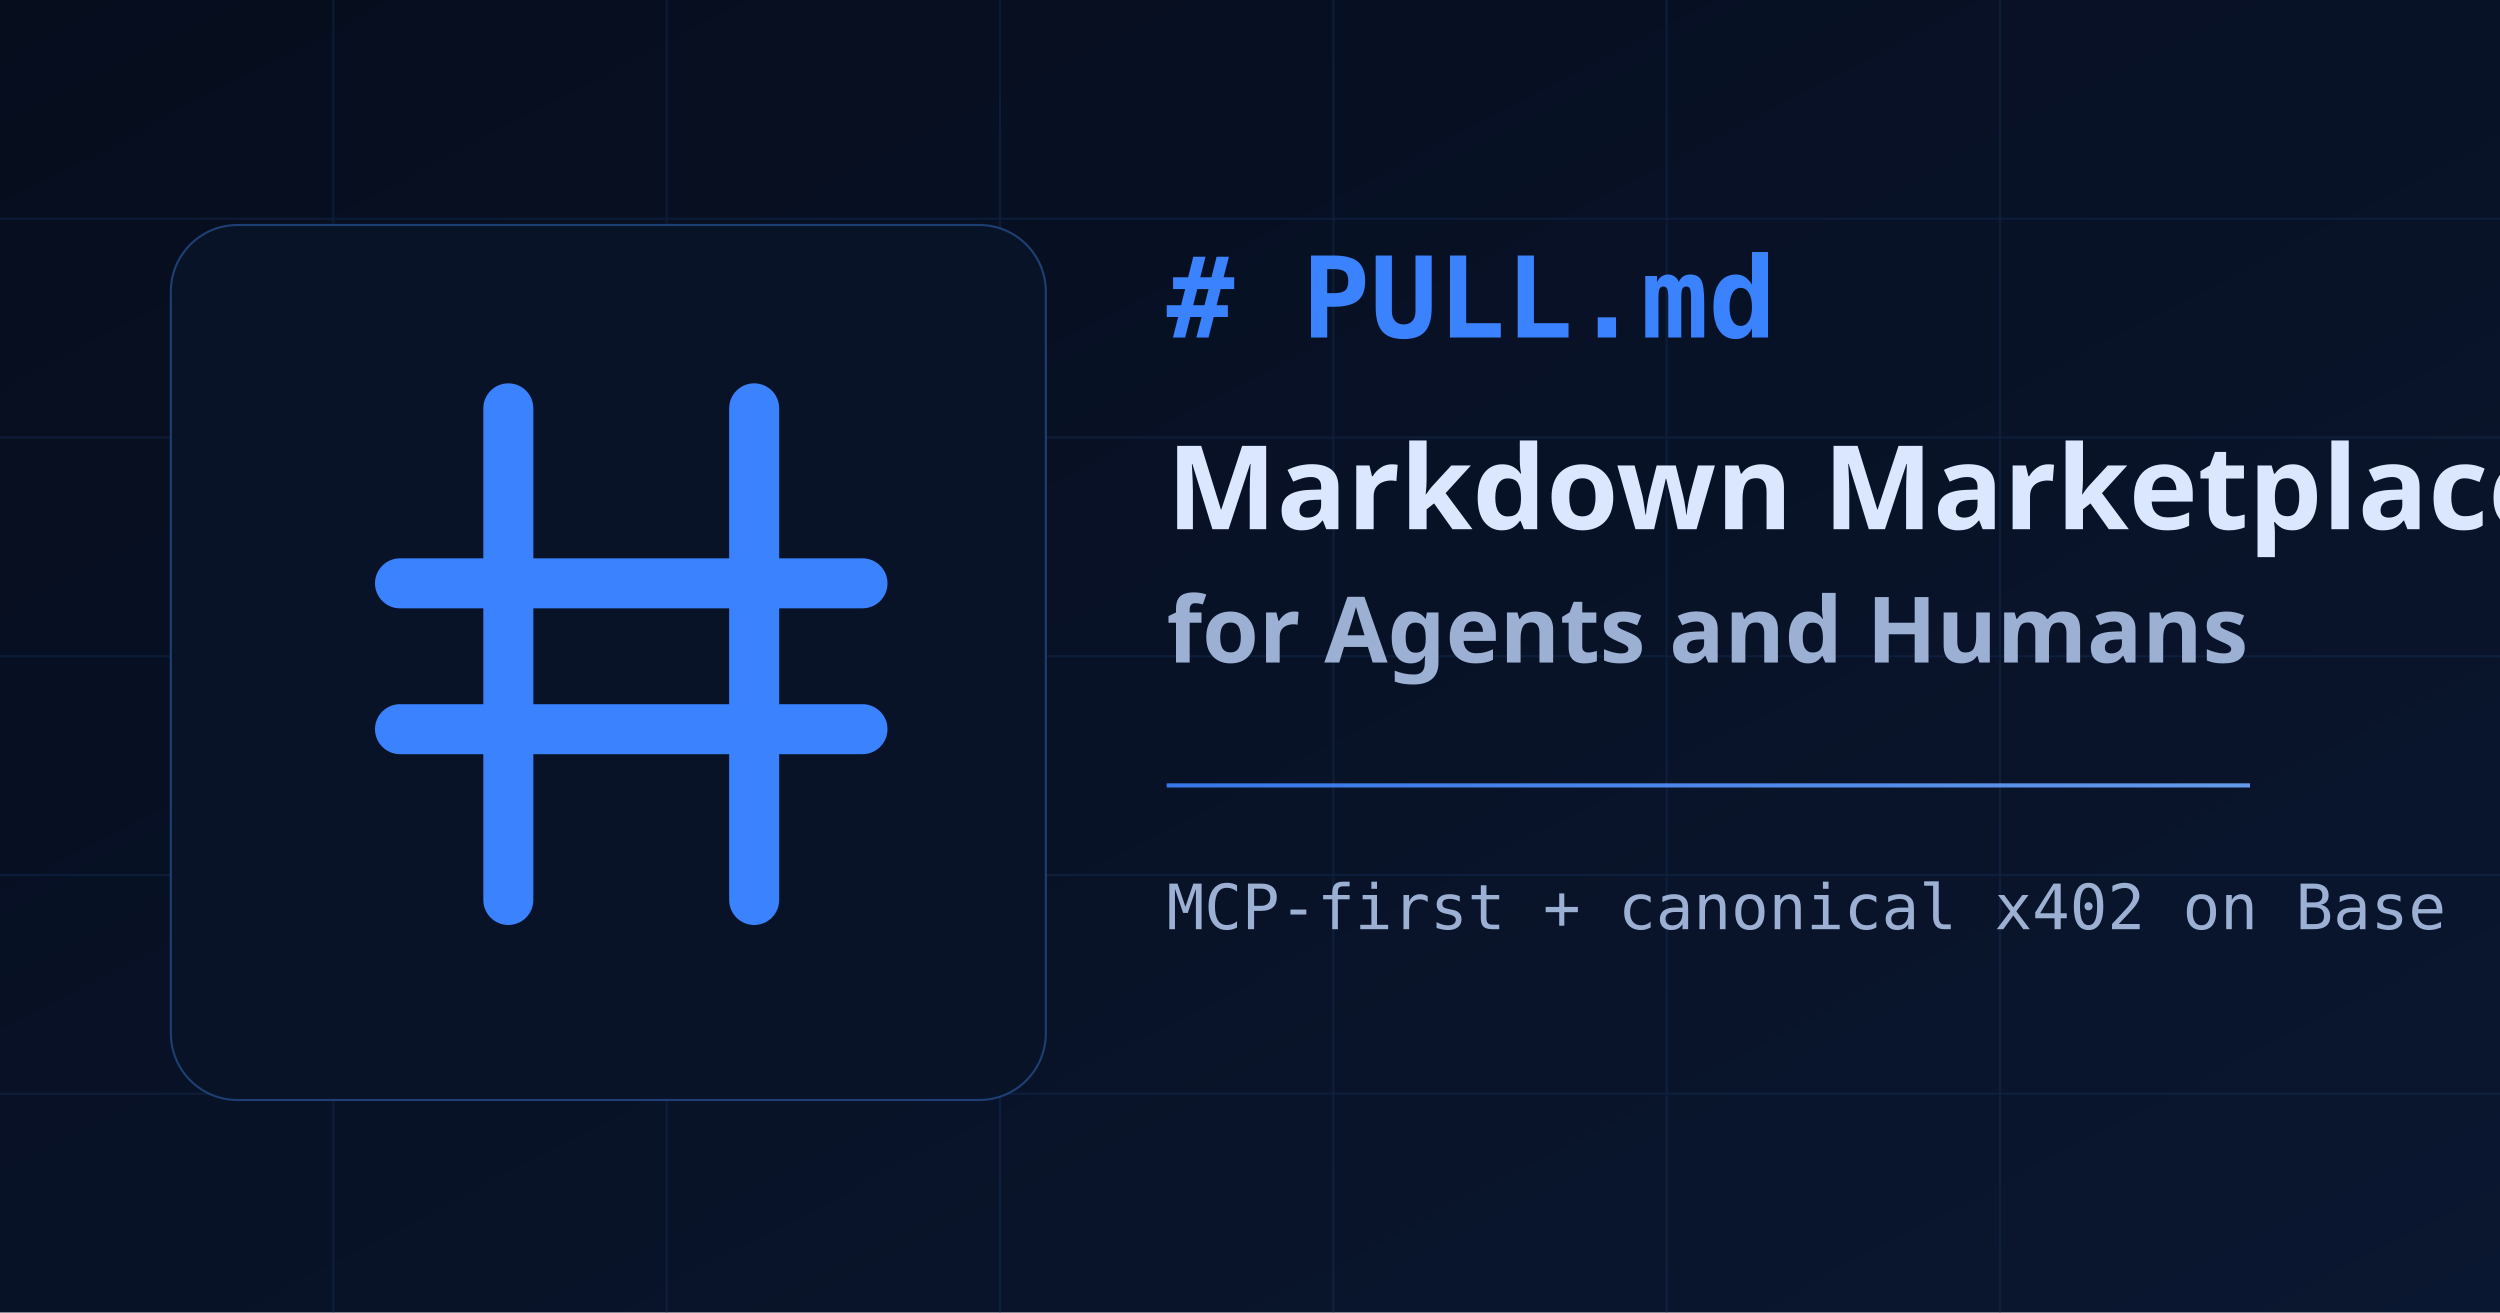
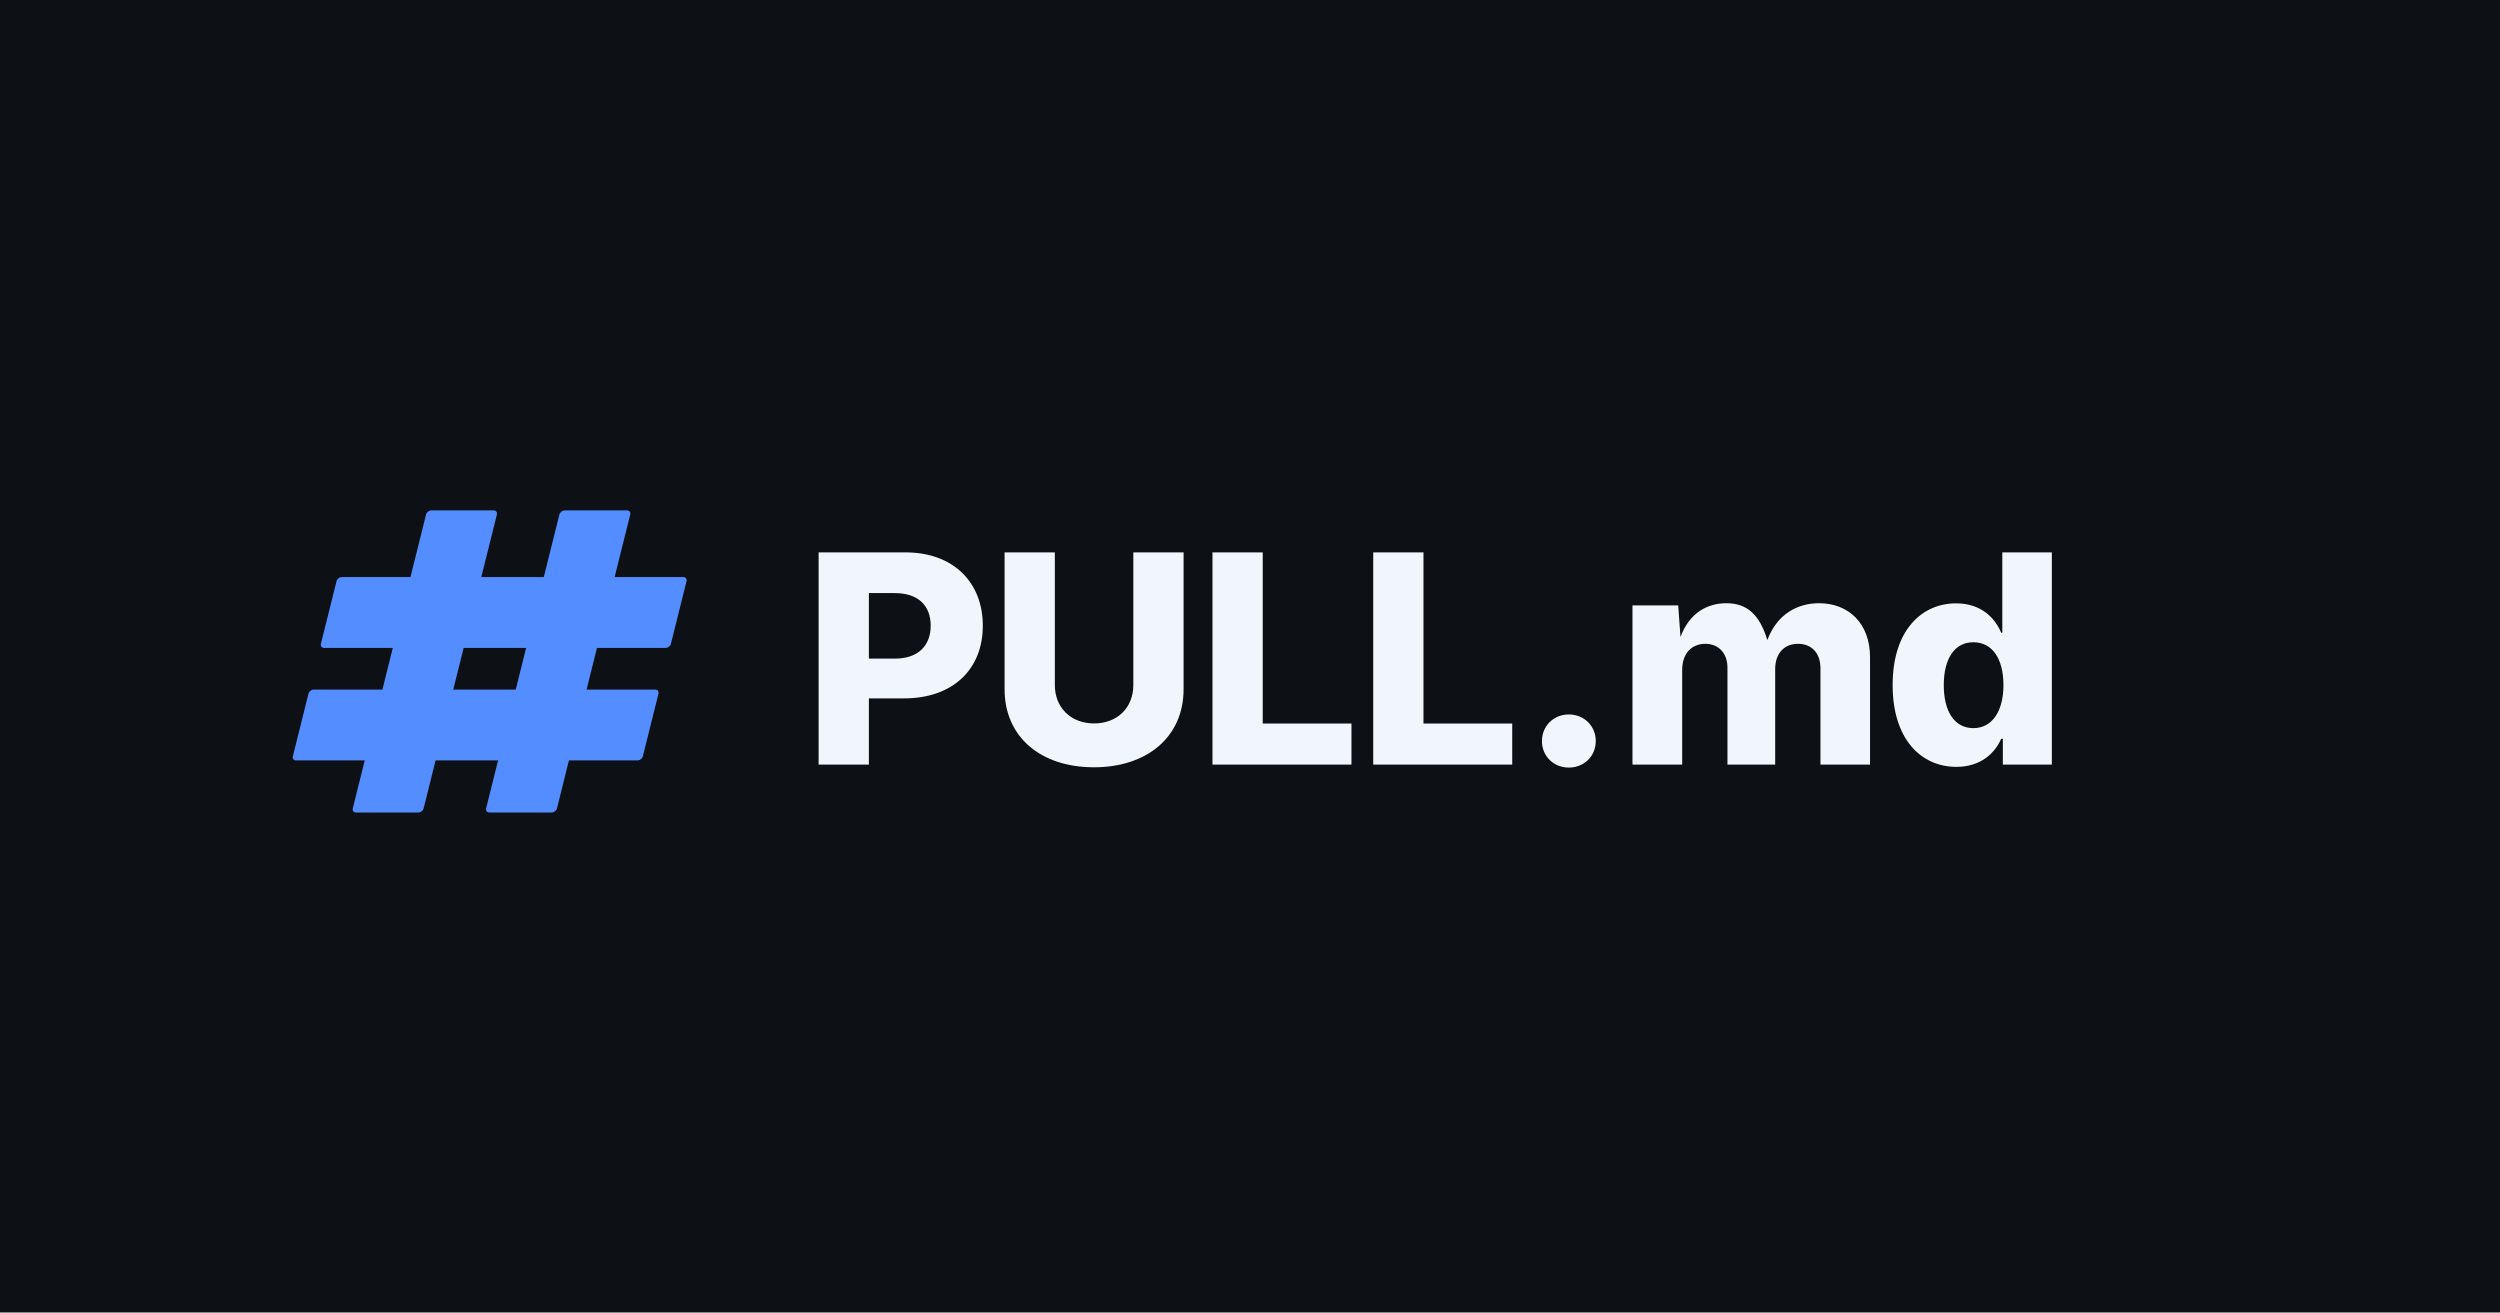
- <svg xmlns="http://www.w3.org/2000/svg" width="1200" height="630" viewBox="0 0 1200 630" role="img" aria-label="PULL.md social card">
+ <svg xmlns="http://www.w3.org/2000/svg" viewBox="0 0 1200 630" width="1200" height="630">
  <defs>
-     <linearGradient id="bg" x1="0" y1="0" x2="1" y2="1">
-       <stop offset="0%" stop-color="#060d1d" />
-       <stop offset="100%" stop-color="#0a1730" />
-     </linearGradient>
-     <linearGradient id="line" x1="0" y1="0" x2="1" y2="0">
-       <stop offset="0%" stop-color="#3b82ff" />
-       <stop offset="100%" stop-color="#6ea8ff" />
-     </linearGradient>
+     <rect id="bg" width="1200" height="630" fill="#0D1116" />
  </defs>
-   <rect width="1200" height="630" fill="url(#bg)" />
-   <g stroke="#17345e" stroke-width="1" opacity="0.35">
-     <path d="M0 105H1200" />
-     <path d="M0 210H1200" />
-     <path d="M0 315H1200" />
-     <path d="M0 420H1200" />
-     <path d="M0 525H1200" />
-     <path d="M160 0V630" />
-     <path d="M320 0V630" />
-     <path d="M480 0V630" />
-     <path d="M640 0V630" />
-     <path d="M800 0V630" />
-     <path d="M960 0V630" />
-   </g>
-   <g transform="translate(82 108)">
-     <rect x="0" y="0" width="420" height="420" rx="32" fill="#081327" stroke="#1d3f73" />
-     <g fill="#3b82ff" transform="translate(98 76)">
-       <rect x="52" y="0" width="24" height="260" rx="12" />
-       <rect x="170" y="0" width="24" height="260" rx="12" />
-       <rect x="0" y="84" width="246" height="24" rx="12" />
-       <rect x="0" y="154" width="246" height="24" rx="12" />
+   <use href="#bg" />
+   <g transform="translate(175, 245)">
+     <g transform="skewX(-14)" fill="#548DFF">
+       <rect x="30" y="0" width="34" height="145" rx="2" ry="2" />
+       <rect x="94" y="0" width="34" height="145" rx="2" ry="2" />
+       <rect x="-5" y="32" width="168" height="34" rx="2" ry="2" />
+       <rect x="-5" y="86" width="168" height="34" rx="2" ry="2" />
    </g>
-   </g>
-   <g transform="translate(560 162)">
-     <text x="0" y="0" fill="#3b82ff" font-size="54" font-family="'IBM Plex Mono', 'Menlo', monospace" font-weight="700"># PULL.md</text>
-     <text x="0" y="92" fill="#dbe7ff" font-size="56" font-family="'Manrope', 'Segoe UI', sans-serif" font-weight="800">Markdown Marketplace</text>
-     <text x="0" y="156" fill="#9bb0d3" font-size="44" font-family="'Manrope', 'Segoe UI', sans-serif" font-weight="700">for Agents and Humans</text>
-     <rect x="0" y="214" width="520" height="2" fill="url(#line)" opacity="0.9" />
-     <text x="0" y="284" fill="#9bb0d3" font-size="30" font-family="'IBM Plex Mono', 'Menlo', monospace">MCP-first + canonical x402 on Base</text>
+     <text x="210" y="122" font-family="'Inter', 'Montserrat', system-ui, -apple-system, sans-serif" font-weight="800" font-size="140" fill="#F0F6FC" letter-spacing="-2">PULL.md</text>
  </g>
</svg>
